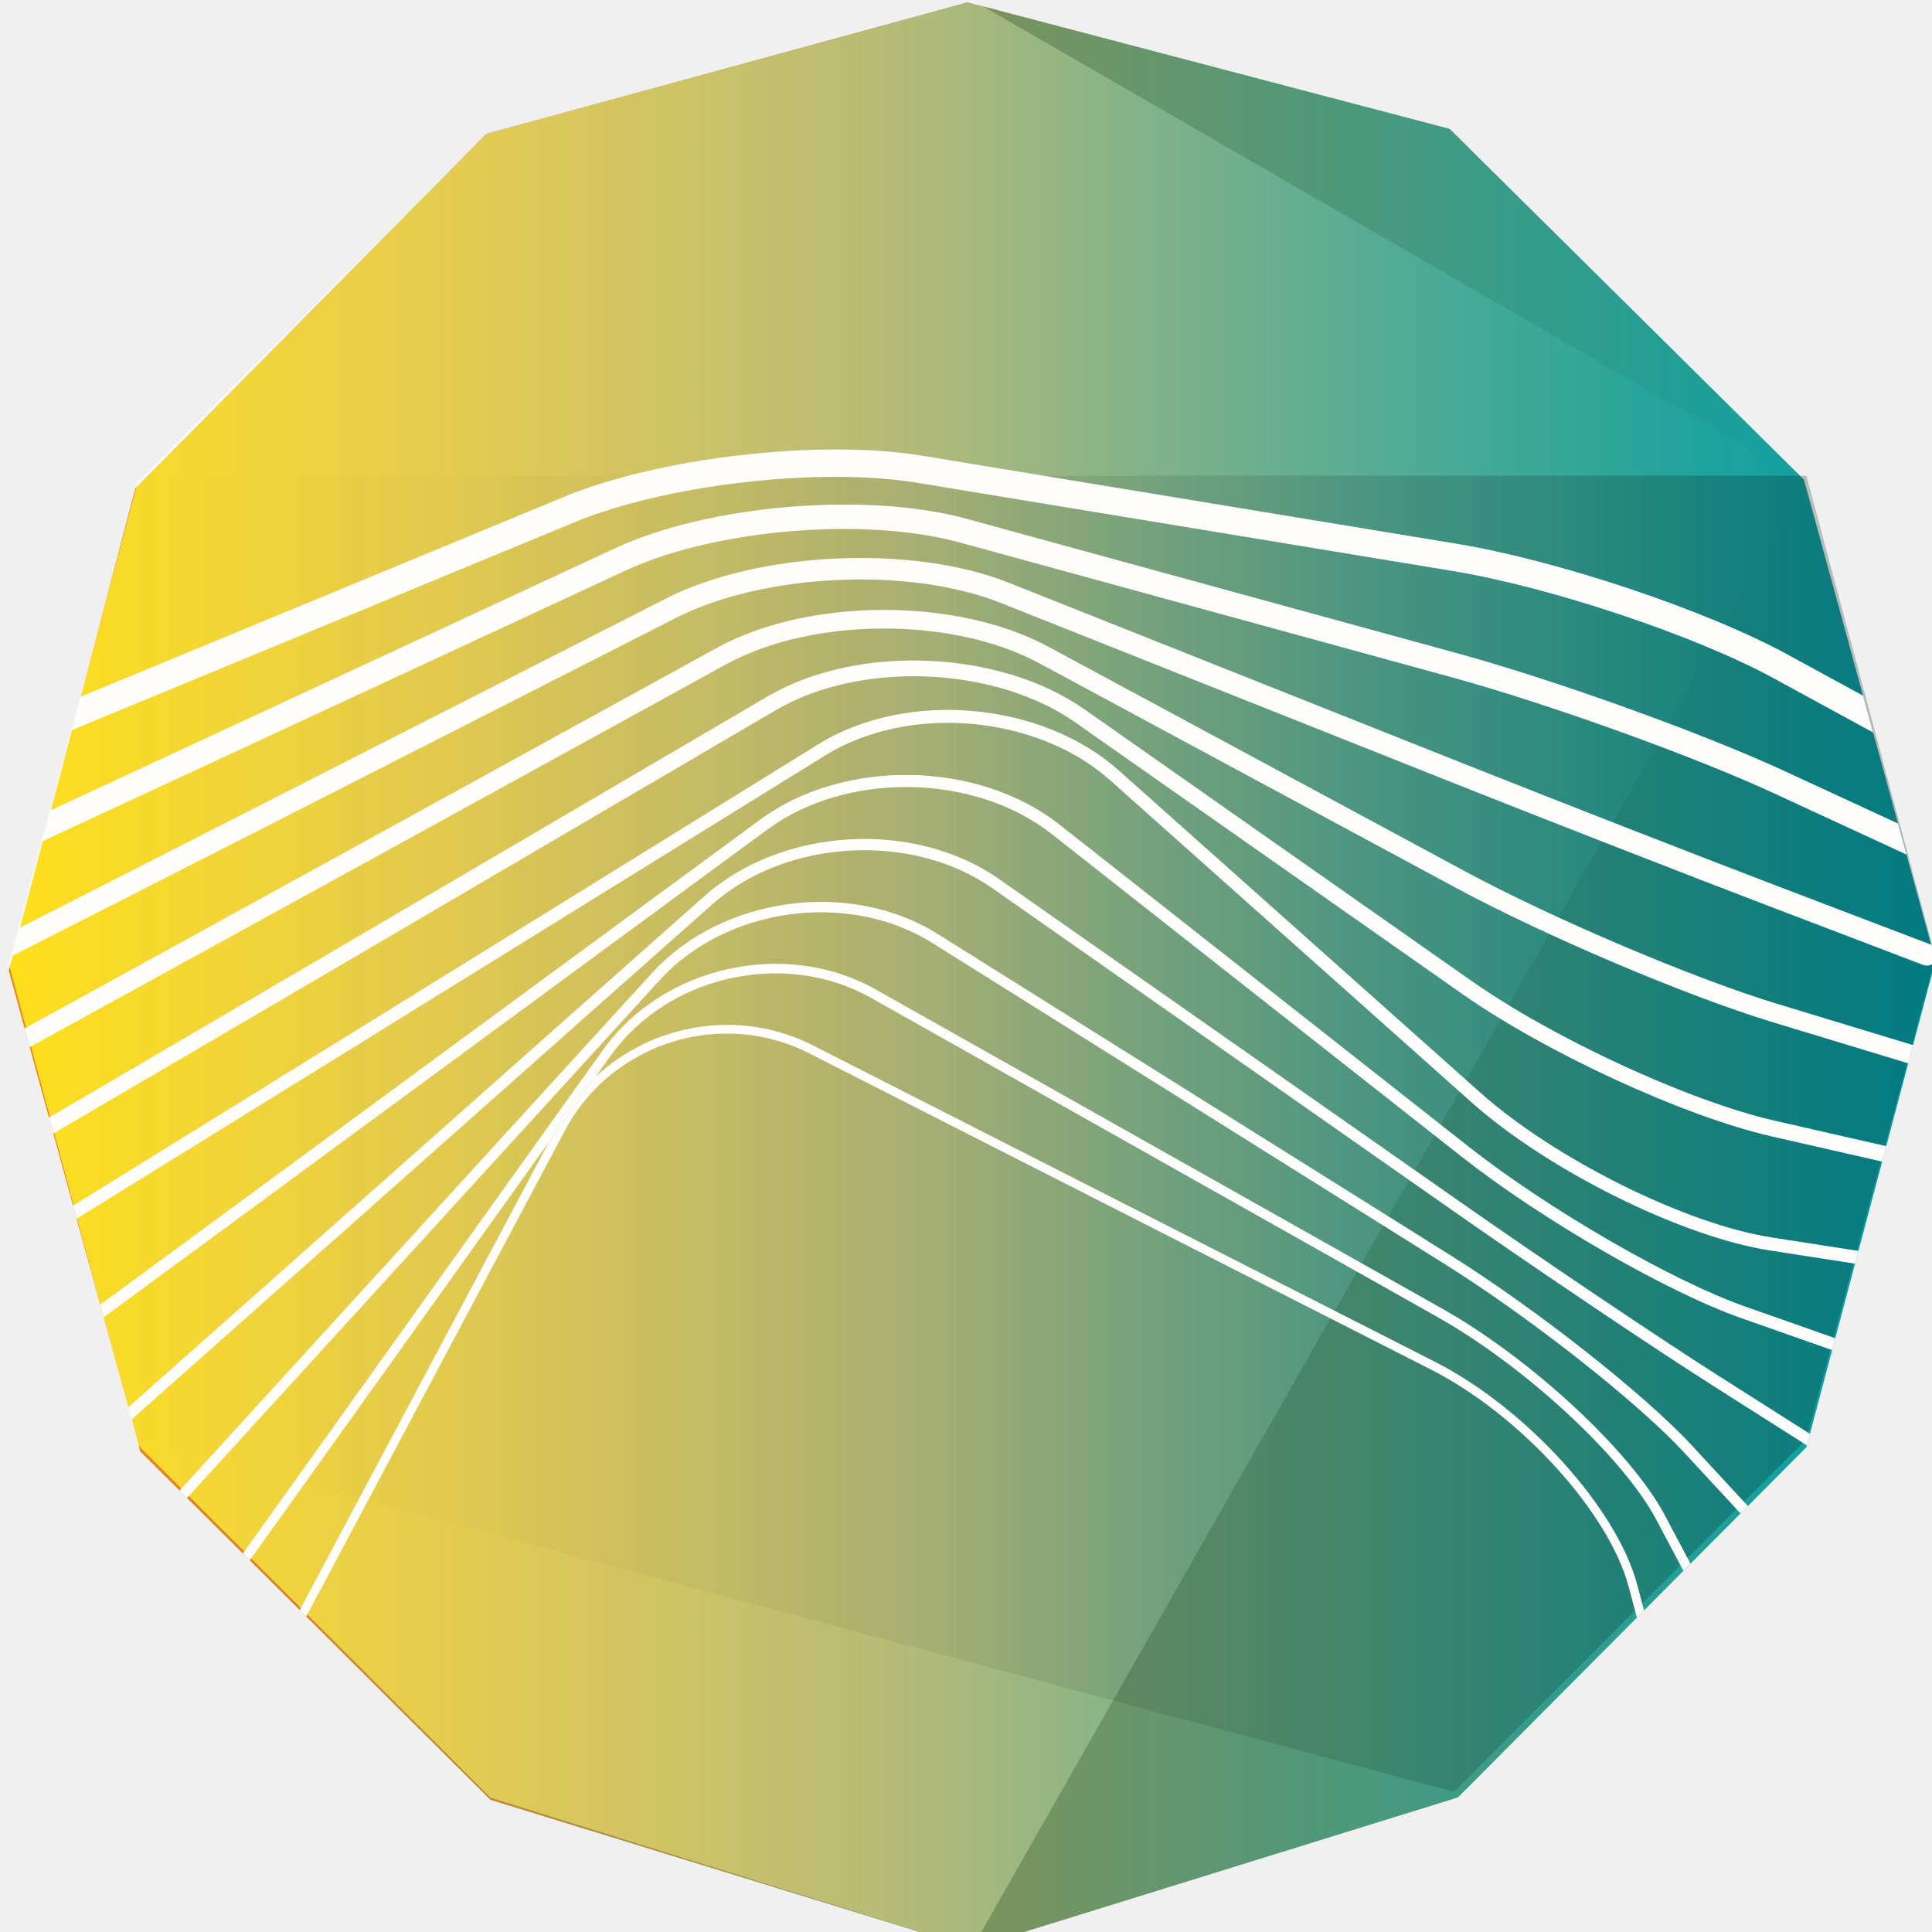
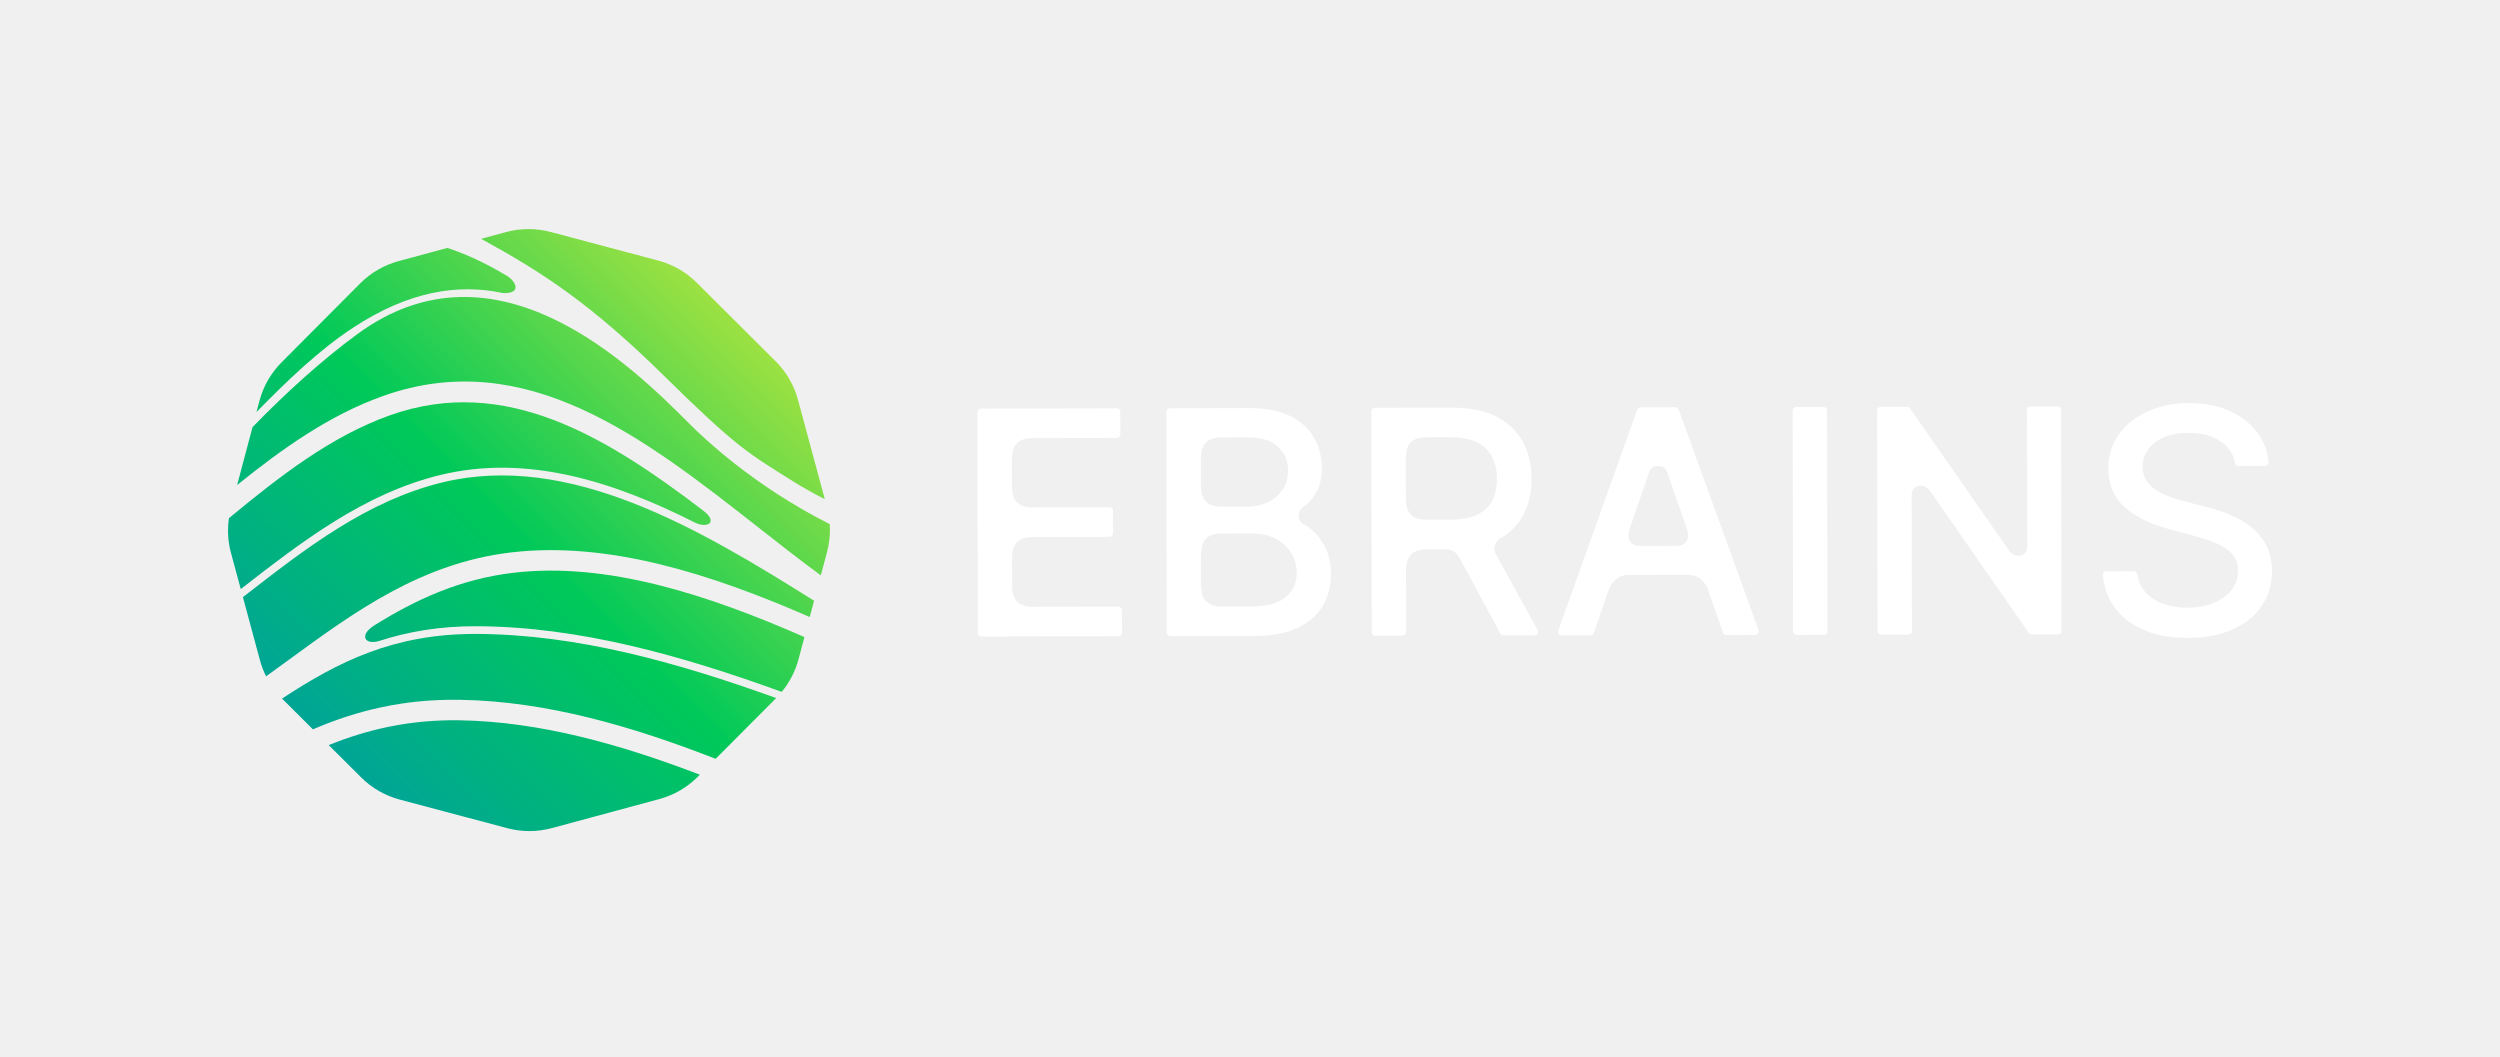
- <svg xmlns="http://www.w3.org/2000/svg" width="60" height="60" viewBox="0 0 221 221" aria-labelledby="box" role="presentation" preserveAspectRatio="xMinYMid meet" version="1.1" id="svg2229" fill="none">
-   <g clip-path="url(#clip0)" id="g2199">
-     <path d="M206.633 165.546L221.398 109.894L206.356 54.87L165.821 14.738L110.648 0.25L55.626 15.292L15.491 55.83L1.002 111.002L16.045 166.026L56.098 205.882L111.2 222.849L166.779 205.606" id="path2163" fill="url(#paint0_linear)" />
-     <g style="mix-blend-mode:overlay" id="g2167" opacity="0.75">
-       <path d="M56.102 205.633L15.768 165.296L1.002 110.197L15.768 55.097L55.626 15.292L111.199 0L206.634 55.099L111.2 222.849L56.102 205.633Z" id="path2165" fill="url(#paint1_linear)" />
+ <svg xmlns="http://www.w3.org/2000/svg" version="1.1" x="0px" y="0px" viewBox="0 0 1834.73 775.39" style="enable-background:new 0 0 1834.73 775.39;" xml:space="preserve">
+   <style type="text/css">
+ 	.st0{fill:#FFFFFF;}
+ 	.st1{fill:url(#SVGID_1_);}
+ 	.st2{display:none;}
+ 	.st3{display:inline;fill:#CCCCCC;}
+ </style>
+   <g id="Logo">
+     <g>
+       <path class="st0" d="M820.81,445.19l-62.9,0.13c-11.15-0.08-15.09-5.71-15.11-15.54l-0.04-20.05c-0.02-9.88,3.92-15.53,15.2-15.61    l56.29-0.11c1.45,0,2.62-1.18,2.62-2.63l-0.03-16.4c0-1.45-1.18-2.62-2.63-2.62l-56.72,0.11c-10.94-0.17-14.82-5.79-14.84-15.53    l-0.04-19.81c-0.02-9.92,3.96-15.59,15.36-15.61l61.61-0.12c1.45,0,2.62-1.18,2.62-2.63l-0.03-16.48c0-1.45-1.18-2.62-2.63-2.62    l-99.6,0.2c-1.45,0-2.62,1.18-2.62,2.63l0.32,161.99c0,1.45,1.18,2.62,2.63,2.62l100.58-0.2c1.45,0,2.62-1.18,2.62-2.63    l-0.03-16.48C823.44,446.36,822.26,445.19,820.81,445.19z" />
+       <path class="st0" d="M958.26,385.59c-0.73-0.45-1.47-0.87-2.21-1.27c0,0,0-0.01,0-0.01c-4.4-2.75-3.73-9.71-0.02-11.95    c4.27-2.87,7.67-6.68,10.23-11.45c2.55-4.77,3.82-10.64,3.8-17.6c-0.02-8.27-1.97-15.72-5.84-22.32    c-3.88-6.61-9.71-11.85-17.51-15.72c-7.79-3.88-17.62-5.8-29.49-5.78l-58.62,0.12c-1.45,0-2.62,1.18-2.62,2.63l0.32,161.99    c0,1.45,1.18,2.62,2.63,2.62l61.48-0.12c12.96-0.03,23.6-2.02,31.92-5.98c8.32-3.96,14.47-9.34,18.46-16.12    c3.99-6.79,5.97-14.45,5.96-23c-0.02-8.65-1.77-16-5.27-22.04C967.98,393.53,963.57,388.88,958.26,385.59z M881.28,336.02    c0.14-9.44,4.08-14.86,14.92-15.02l19.51-0.04c10.02-0.02,17.45,2.31,22.31,6.98c4.85,4.67,7.29,10.47,7.3,17.38    c0.01,5.39-1.33,10.06-4.01,14.01c-2.69,3.95-6.3,7.02-10.84,9.21c-4.54,2.19-9.64,3.29-15.3,3.3l-18.72,0.04    c-10.95-0.07-14.94-5.49-15.12-14.97L881.28,336.02z M943.87,438c-5.22,4.69-13.87,7.05-25.95,7.07l-21.36,0.04    c-10.93-0.08-14.92-5.5-15.09-14.97l-0.05-23.58c0.14-9.4,4.05-14.82,14.81-15.02l22.48-0.04c6.75-0.01,12.59,1.28,17.52,3.88    c4.93,2.6,8.73,6.11,11.41,10.51c2.68,4.4,4.02,9.25,4.03,14.53C951.69,427.46,949.09,433.31,943.87,438z" />
+       <path class="st0" d="M1097.5,406.14c-1.68-3.06-0.87-8.11,3.42-10.88c0,0-0.02,0-0.03,0c7.32-4.2,12.91-9.78,16.75-16.77    c4.26-7.77,6.38-16.77,6.36-27c-0.02-10.29-2.16-19.36-6.42-27.22c-4.26-7.86-10.68-14.01-19.27-18.46    c-8.58-4.45-19.35-6.66-32.31-6.63l-56.99,0.11c-1.45,0-2.62,1.18-2.62,2.63l0.32,161.99c0,1.45,1.18,2.62,2.63,2.62l19.99-0.04    c1.45,0,2.62-1.18,2.62-2.63l-0.09-45.22c0.02-9.79,3.98-15.4,15.21-15.47l13.75-0.03c4.67,0.08,7.8,2.01,10.11,5.86l30.18,55.96    c0.46,0.85,1.35,1.38,2.31,1.38l22.75-0.05c1.99,0,3.25-2.14,2.29-3.89L1097.5,406.14z M1083.75,377.87    c-5.14,2.35-11.79,3.54-19.96,3.55l-16.74,0.03c-11.26-0.02-15.24-5.61-15.3-15.41l-0.06-29.57c-0.02-9.92,3.96-15.59,15.36-15.61    l16.3-0.03c8.33-0.02,15.07,1.21,20.22,3.68c5.15,2.47,8.94,6.01,11.37,10.63c2.43,4.62,3.65,10.09,3.67,16.41    c0.01,6.26-1.18,11.63-3.56,16.09C1092.65,372.11,1088.89,375.52,1083.75,377.87z" />
+       <path class="st0" d="M1231.98,300.59c-0.38-1.04-1.36-1.73-2.47-1.73l-25.47,0.05c-1.11,0-2.09,0.7-2.46,1.74l-57.97,162.11    c-0.61,1.71,0.66,3.51,2.47,3.5l21.19-0.04c1.12,0,2.11-0.71,2.47-1.77l10.72-31.16c1.44-4.2,5.68-11.36,14.74-11.38l43.68-0.09    c8.81-0.02,13.08,6.74,14.65,10.97l10.94,31.47c0.37,1.06,1.36,1.76,2.48,1.76l21.19-0.04c1.82,0,3.08-1.81,2.46-3.51    L1231.98,300.59z M1230.02,400.61l-26.02,0.05c-9.97,0.02-9.48-8.28-8.24-11.88l14.59-42.43c1.64-5.95,11.14-5.68,13.11-0.03    l14.9,42.85C1239.48,392.96,1239.59,400.59,1230.02,400.61z" />
+       <path class="st0" d="M1338.23,298.64l-19.99,0.04c-1.45,0-2.62,1.18-2.62,2.63l0.32,161.99c0,1.45,1.18,2.62,2.63,2.62l19.99-0.04    c1.45,0,2.62-1.18,2.62-2.63l-0.32-161.99C1340.86,299.81,1339.68,298.64,1338.23,298.64z" />
+       <path class="st0" d="M1509.96,298.3l-19.74,0.04c-1.45,0-2.62,1.18-2.62,2.63l0.2,99.87c-0.02,8.27-9.16,9.07-13.32,3.35    l-72.74-104.54c-0.49-0.71-1.3-1.13-2.16-1.12l-19.36,0.04c-1.45,0-2.62,1.18-2.62,2.63l0.32,161.99c0,1.45,1.18,2.62,2.63,2.62    l19.99-0.04c1.45,0,2.62-1.18,2.62-2.63l-0.2-99.66c-0.02-8.33,9.19-9.13,13.35-3.36l72.63,104.35c0.49,0.71,1.3,1.13,2.16,1.12    l19.2-0.04c1.45,0,2.62-1.18,2.62-2.63l-0.32-161.99C1512.58,299.47,1511.41,298.3,1509.96,298.3z" />
+       <path class="st0" d="M1662.91,399.66c-2.98-5.38-6.87-9.89-11.66-13.53c-4.8-3.64-10-6.57-15.61-8.79    c-5.61-2.22-11.09-3.98-16.43-5.28l-16.34-4.21c-3.27-0.81-6.67-1.85-10.21-3.12c-3.54-1.27-6.85-2.87-9.93-4.8    c-3.08-1.93-5.56-4.33-7.45-7.21c-1.88-2.88-2.83-6.31-2.84-10.28c-0.01-4.74,1.36-8.97,4.1-12.71c2.74-3.73,6.62-6.68,11.62-8.84    s10.94-3.25,17.79-3.26c9.58-0.02,17.53,2.1,23.86,6.36c5.73,3.86,9.23,9.15,10.5,15.87c0.23,1.23,1.32,2.12,2.57,2.11l19.31-0.04    c1.53,0,2.75-1.32,2.62-2.85c-0.67-7.83-3.24-14.84-7.73-21.03c-5.02-6.93-11.88-12.37-20.57-16.33    c-8.69-3.96-18.7-5.92-30.02-5.9c-11.21,0.02-21.28,2.04-30.2,6.06c-8.92,4.02-15.99,9.63-21.2,16.82    c-5.21,7.2-7.81,15.61-7.79,25.25c0.02,11.65,3.95,21.01,11.78,28.07c7.83,7.06,18.44,12.4,31.84,16.02l19.77,5.35    c5.99,1.57,11.37,3.38,16.14,5.44c4.77,2.06,8.55,4.66,11.37,7.82c2.81,3.15,4.22,7.21,4.23,12.16c0.01,5.44-1.59,10.2-4.79,14.26    c-3.21,4.06-7.6,7.23-13.17,9.5c-5.58,2.27-11.93,3.41-19.06,3.43c-6.48,0.01-12.43-0.94-17.85-2.86    c-5.42-1.92-9.86-4.88-13.33-8.88c-3.03-3.49-4.92-7.76-5.69-12.81c-0.19-1.28-1.29-2.24-2.59-2.24l-20.15,0.04    c-1.56,0-2.77,1.36-2.61,2.91c0.92,8.85,3.71,16.57,8.4,23.17c5.19,7.31,12.36,12.95,21.51,16.9c9.15,3.96,19.99,5.92,32.51,5.9    c13.07-0.03,24.21-2.17,33.43-6.44c9.22-4.27,16.25-10.08,21.11-17.44c4.86-7.36,7.28-15.77,7.26-25.25    C1667.38,411.5,1665.88,405.05,1662.91,399.66z" />
    </g>
-     <g style="mix-blend-mode:multiply" id="g2171" opacity="0.25">
-       <path d="M206.632 54.423L15.766 54.422L1 109.522L15.766 164.621L166.3 204.958L206.632 164.621L221.4 109.522L206.632 54.423Z" id="path2169" fill="url(#paint2_linear)" />
-     </g>
-     <path d="M164.158 155.781L92.987 119.581C84.641 115.335 74.709 117.056 68.166 123.125L62.793 130.638L34.287 184.179L35.028 184.916L64.657 129.264C69.964 119.297 82.468 115.355 92.533 120.472L163.704 156.672C173.9 161.859 184.039 173.003 186.306 181.516L187.243 185.036L188.06 184.215L187.273 181.258C184.942 172.506 174.573 161.077 164.158 155.781Z" id="path2173" fill="#FFFEFD" />
-     <path d="M164.995 149.709L100.16 113.177C89.849 107.366 75.86 110.473 68.977 120.099L27.78 177.703L28.57 178.489L62.793 130.637L63.775 128.793C64.936 126.613 66.439 124.726 68.166 123.125L69.871 120.74C76.438 111.555 89.784 108.594 99.62 114.136L164.455 150.668C174.451 156.301 185.665 166.689 189.454 173.824L192.566 179.685L193.378 178.869L190.426 173.308C186.554 166.017 175.145 155.43 164.995 149.709Z" id="path2175" fill="#FFFEFD" />
-     <path d="M63.775 128.792L62.793 130.636L68.166 123.123C66.439 124.725 64.936 126.612 63.775 128.792Z" id="path2177" fill="#FFFEFD" />
-     <path d="M199.941 172.273L193.53 165.341C188.137 159.51 175.749 149.753 165.915 143.59L107.26 106.833C97.228 100.546 82.574 102.546 74.593 111.29L20.544 170.502L21.395 171.349L75.479 112.098C83.087 103.762 97.059 101.856 106.622 107.85L165.277 144.607C175.037 150.722 187.315 160.389 192.649 166.155L199.094 173.123" id="path2179" fill="#FFFEFD" />
-     <path d="M166.933 137.423L114.273 100.547C104.571 93.754 89.468 94.621 80.607 102.481L14.666 160.981L15.048 162.379L81.469 103.453C89.907 95.97 104.288 95.142 113.527 101.611L166.187 138.487C175.651 145.115 188.976 154.083 195.891 158.477L206.688 165.338L207.038 164.02L196.588 157.38C189.686 152.994 176.383 144.041 166.933 137.423Z" id="path2181" fill="#FFFEFD" />
-     <path d="M168.063 131.215L121.184 94.316C111.868 86.982 96.517 86.728 86.964 93.75L11.457 149.247L11.853 150.695L87.793 94.879C96.872 88.204 111.463 88.445 120.317 95.416L167.196 132.315C176.332 139.506 190.669 147.786 199.155 150.771L209.579 154.438L209.939 153.081L199.62 149.451C191.255 146.507 177.099 138.326 168.063 131.215Z" id="path2183" fill="#FFFEFD" />
-     <path d="M169.323 124.975L127.979 88.131C119.116 80.234 103.695 78.89 93.602 85.139L8.357 137.905L8.769 139.413L94.391 86.414C103.96 80.49 118.579 81.763 126.981 89.25L168.325 126.094C177.047 133.867 192.344 141.466 202.423 143.032L212.203 144.552L212.59 143.094L202.654 141.55C192.815 140.021 177.863 132.585 169.323 124.975Z" id="path2185" fill="#FFFEFD" />
-     <path d="M168.354 112.227L124.052 81.141C114.322 74.315 98.063 73.651 87.809 79.66L5.605 127.837L6.105 129.664L88.735 81.237C98.43 75.553 113.803 76.182 123.003 82.638L167.305 113.724C176.851 120.421 192.668 127.709 202.564 129.969L215.302 132.878L215.771 131.109L202.971 128.186C193.267 125.971 177.738 118.812 168.354 112.227Z" id="path2187" fill="#FFFEFD" />
-     <path d="M167.562 99.656L119.869 73.95C109.407 68.312 92.421 68.38 82.004 74.107L2.816 117.638L3.401 119.779L83.044 75.998C92.892 70.585 108.953 70.518 118.845 75.851L166.538 101.557C176.766 107.07 192.979 113.953 202.68 116.899L218.283 121.637L218.837 119.55L203.308 114.834C193.721 111.921 177.686 105.113 167.562 99.656Z" id="path2189" fill="#FFFEFD" />
-     <path d="M221.374 109.985C221.454 109.886 221.533 109.783 221.581 109.658C221.82 109.032 221.513 108.338 220.902 108.077L221.399 109.894L221.374 109.985Z" id="path2191" fill="#FFFEFD" />
-     <path d="M203.665 101.49C194.206 97.882 177.758 91.465 167 87.185L115.379 66.652C104.348 62.264 86.766 63.078 76.187 68.465L2.288 106.105L1.442 109.328L77.316 70.682C87.342 65.575 104.004 64.803 114.461 68.962L166.082 89.495C176.849 93.778 193.311 100.201 202.779 103.813L219.976 110.375C220.494 110.573 221.046 110.391 221.375 109.984L221.399 109.893L220.902 108.076C220.887 108.07 220.878 108.057 220.863 108.051L203.665 101.49Z" id="path2193" fill="#FFFEFD" />
-     <path d="M166.689 74.725L110.567 59.346C99.142 56.217 81.105 57.727 70.36 62.714L5.814 92.68L4.885 96.216L71.546 65.269C81.775 60.52 98.947 59.082 109.823 62.063L165.945 77.442C177.035 80.481 193.595 86.436 202.859 90.717L218.079 97.751L217.108 94.2L204.04 88.16C194.659 83.825 177.903 77.798 166.689 74.725Z" id="path2195" fill="#FFFEFD" />
-     <path d="M104.943 55.228L166.11 65.304C177.373 67.158 193.888 72.678 202.924 77.607L214.262 83.79L213.111 79.579L204.43 74.845C195.135 69.776 178.174 64.103 166.621 62.2L105.454 52.124C93.805 50.206 75.444 52.315 64.531 56.828L9.223 79.7L8.22 83.518L65.732 59.735C76.188 55.411 93.778 53.391 104.943 55.228Z" id="path2197" fill="#FFFEFD" />
+     <linearGradient id="SVGID_1_" gradientUnits="userSpaceOnUse" x1="235.811" y1="548.219" x2="540.599" y2="243.431" gradientTransform="matrix(1 -1.991997e-03 1.991997e-03 1 -0.7765 -6.0276)">
+       <stop offset="0" style="stop-color:#00A595" />
+       <stop offset="0.481" style="stop-color:#00C959" />
+       <stop offset="1" style="stop-color:#9CE142" />
+     </linearGradient>
+     <path class="st1" d="M258.97,240.6c40.72-26.78,76.97-32.65,110.28-25.5c0,0,0-0.01,0-0.01c13.87,0.52,9.38-8.52,3.01-12.53   c-8.39-5.03-16.87-9.55-25.45-13.41c-6.23-2.8-12.38-5.2-18.46-7.2l-35.8,9.67c-10.67,2.88-20.39,8.52-28.19,16.35l-57.7,57.93   c-7.8,7.83-13.4,17.57-16.24,28.25l-2.19,8.24C210.54,279.64,233.7,257.23,258.97,240.6z M510.17,383.6   c-0.03-0.02-0.07-0.05-0.07-0.05c8.88,4.41,17.23-0.19,6.23-8.66c-71.12-54.2-145.36-100.09-229.78-70.23   c-43.92,15.53-81.98,45.49-118.54,75.62c-1.23,8.48-0.75,17.15,1.5,25.47l7.18,26.57c0.06-0.05,0.13-0.1,0.19-0.15   c44.35-34.43,90.21-70.04,146.64-83.67C386.39,333.31,449.69,352.97,510.17,383.6z M580.46,352.26   c8.57,5.39,16.84,10.07,24.87,14.07l-19.71-72.97c-2.88-10.67-8.52-20.39-16.35-28.19l-57.93-57.7   c-7.83-7.8-17.57-13.4-28.25-16.24l-79.01-21c-10.68-2.84-21.92-2.82-32.59,0.06l-18.42,4.97   c45.55,24.86,80.87,47.96,134.92,101.19C541.03,328.71,549.71,332.92,580.46,352.26z M337.53,528.62   c-36.44-0.62-67.62,6.59-96.28,18.2l23.84,23.75c7.83,7.8,17.57,13.4,28.25,16.24l79.02,21c10.68,2.84,21.92,2.82,32.59-0.06   l78.93-21.32c10.67-2.88,20.39-8.52,28.19-16.35l1.53-1.54C455.38,546.27,396.44,529.62,337.53,528.62L337.53,528.62z    M608.94,384.65c-56.3-28.37-93.16-63.84-102.3-73.01c-42.98-43.16-142.72-141.27-244.56-66.32   c-26.44,19.46-52.53,43.23-76.76,68.16l-11.29,42.48c32.89-26.46,67.54-51.35,107.51-65.49c104.7-37.03,191.5,31.07,275.44,96.94   c15.5,12.16,30.57,23.98,45.41,34.85l4.59-17.26c1.43-5.38,2.13-10.9,2.11-16.41C609.07,387.28,609.02,385.96,608.94,384.65z    M324.83,353.99c-55.25,13.35-100.62,48.58-144.5,82.65c-0.68,0.53-1.37,1.06-2.06,1.6l12.55,46.45c1.09,4.05,2.59,7.95,4.44,11.67   c5.75-4.14,11.45-8.29,17.1-12.42c47.64-34.8,96.9-70.79,162.8-78.53c71.49-8.39,147.02,15.95,219.1,47.42l3.18-11.97   C512.6,387.59,417.68,331.55,324.83,353.99z M376.92,420.34c-39.12,4.59-71.68,19.54-102.49,38.79   c-10.97,7.1-6.77,14.41,3.77,11.29c0.01,0,0.02-0.01,0.03-0.01c21.13-6.84,44.44-10.92,71.35-10.83   c75.82,0.28,150.74,21.6,224.12,48.18c5.75-6.97,9.97-15.1,12.31-23.87l4.35-16.36C519.5,436.45,445.58,412.28,376.92,420.34z    M206.99,512.68c0.06,0.06,0.12,0.13,0.18,0.19l22.48,22.39c31.77-13.69,66.56-22.38,108.14-21.68   c63.27,1.08,125.88,19.33,187.42,43.31l44.42-44.59c-72.23-26.04-145.88-46.79-220.07-47.06   C288.93,465.01,248.17,485.67,206.99,512.68z" />
  </g>
-   <defs id="defs2227">
-     <linearGradient id="paint0_linear" x1="1.002" y1="111.55" x2="221.398" y2="111.55" gradientUnits="userSpaceOnUse">
-       <stop stop-color="#F8820F" id="stop2201" />
-       <stop offset="1" stop-color="#01A3AB" id="stop2203" />
-     </linearGradient>
-     <linearGradient id="paint1_linear" x1="1.002" y1="111.424" x2="206.634" y2="111.424" gradientUnits="userSpaceOnUse">
-       <stop stop-color="white" id="stop2206" />
-       <stop offset="1" stop-color="white" stop-opacity="0" id="stop2208" />
-     </linearGradient>
-     <linearGradient id="paint2_linear" x1="221.4" y1="129.69" x2="1" y2="129.69" gradientUnits="userSpaceOnUse">
-       <stop id="stop2211" />
-       <stop offset="0.104" stop-color="#131313" stop-opacity="0.896" id="stop2213" />
-       <stop offset="0.314" stop-color="#434343" stop-opacity="0.686" id="stop2215" />
-       <stop offset="0.612" stop-color="#909090" stop-opacity="0.388" id="stop2217" />
-       <stop offset="0.983" stop-color="#FAFAFA" stop-opacity="0.018" id="stop2219" />
-       <stop offset="1" stop-color="white" stop-opacity="0" id="stop2221" />
-     </linearGradient>
-     <clipPath id="clip0">
-       <rect width="608.589" height="221" id="rect2224" fill="white" />
-     </clipPath>
-   </defs>
+   <g id="Margins" class="st2">
+     <path class="st3" d="M438.49,145.52h-62.9c-11.15-0.11-15.08-5.74-15.08-15.57v-20.05c0-9.88,3.96-15.52,15.23-15.58h56.29   c1.45,0,2.62-1.17,2.62-2.62V75.3c0-1.45-1.17-2.62-2.62-2.62h-56.72c-10.94-0.2-14.81-5.81-14.81-15.56V37.3   c0-9.92,3.99-15.58,15.39-15.58h61.61c1.45,0,2.62-1.17,2.62-2.62V2.62c0-1.45-1.17-2.62-2.62-2.62h-99.6   c-1.45,0-2.62,1.17-2.62,2.62v161.99c0,1.45,1.17,2.62,2.62,2.62h100.58c1.45,0,2.62-1.17,2.62-2.62v-16.48   C441.11,146.69,439.94,145.52,438.49,145.52z" />
+     <path class="st3" d="M145.51,339.22l0.13,62.9c-0.08,11.15-5.71,15.09-15.54,15.11l-20.05,0.04c-9.88,0.02-15.53-3.92-15.61-15.2   l-0.11-56.29c0-1.45-1.18-2.62-2.63-2.62l-16.4,0.03c-1.45,0-2.62,1.18-2.62,2.63l0.11,56.72c-0.17,10.94-5.79,14.82-15.53,14.84   l-19.81,0.04c-9.92,0.02-15.59-3.96-15.61-15.36l-0.12-61.61c0-1.45-1.18-2.62-2.63-2.62l-16.48,0.03c-1.45,0-2.62,1.18-2.62,2.63   l0.2,99.6c0,1.45,1.18,2.62,2.63,2.62l161.99-0.32c1.45,0,2.62-1.18,2.62-2.63l-0.2-100.58c0-1.45-1.18-2.62-2.63-2.62l-16.48,0.03   C146.68,336.59,145.51,337.77,145.51,339.22z" />
+     <path class="st3" d="M1812.91,339.22l0.13,62.9c-0.08,11.15-5.71,15.09-15.54,15.11l-20.05,0.04c-9.88,0.02-15.53-3.92-15.61-15.2   l-0.11-56.29c0-1.45-1.18-2.62-2.63-2.62l-16.4,0.03c-1.45,0-2.62,1.18-2.62,2.63l0.11,56.72c-0.17,10.94-5.79,14.82-15.53,14.84   l-19.81,0.04c-9.92,0.02-15.59-3.96-15.61-15.36l-0.12-61.61c0-1.45-1.18-2.62-2.63-2.62l-16.48,0.03c-1.45,0-2.62,1.18-2.62,2.63   l0.2,99.6c0,1.45,1.18,2.62,2.63,2.62l161.99-0.32c1.45,0,2.62-1.18,2.62-2.63l-0.2-100.58c0-1.45-1.18-2.62-2.63-2.62l-16.48,0.03   C1814.08,336.59,1812.91,337.77,1812.91,339.22z" />
+     <path class="st3" d="M438.49,754.55h-62.9c-11.15-0.11-15.08-5.74-15.08-15.57v-20.05c0-9.88,3.96-15.52,15.23-15.58h56.29   c1.45,0,2.62-1.17,2.62-2.62v-16.4c0-1.45-1.17-2.62-2.62-2.62h-56.72c-10.94-0.2-14.81-5.81-14.81-15.56v-19.81   c0-9.92,3.99-15.58,15.39-15.58h61.61c1.45,0,2.62-1.17,2.62-2.62v-16.48c0-1.45-1.17-2.62-2.62-2.62h-99.6   c-1.45,0-2.62,1.17-2.62,2.62v161.99c0,1.45,1.17,2.62,2.62,2.62h100.58c1.45,0,2.62-1.17,2.62-2.62v-16.48   C441.11,755.73,439.94,754.55,438.49,754.55z" />
+   </g>
</svg>
